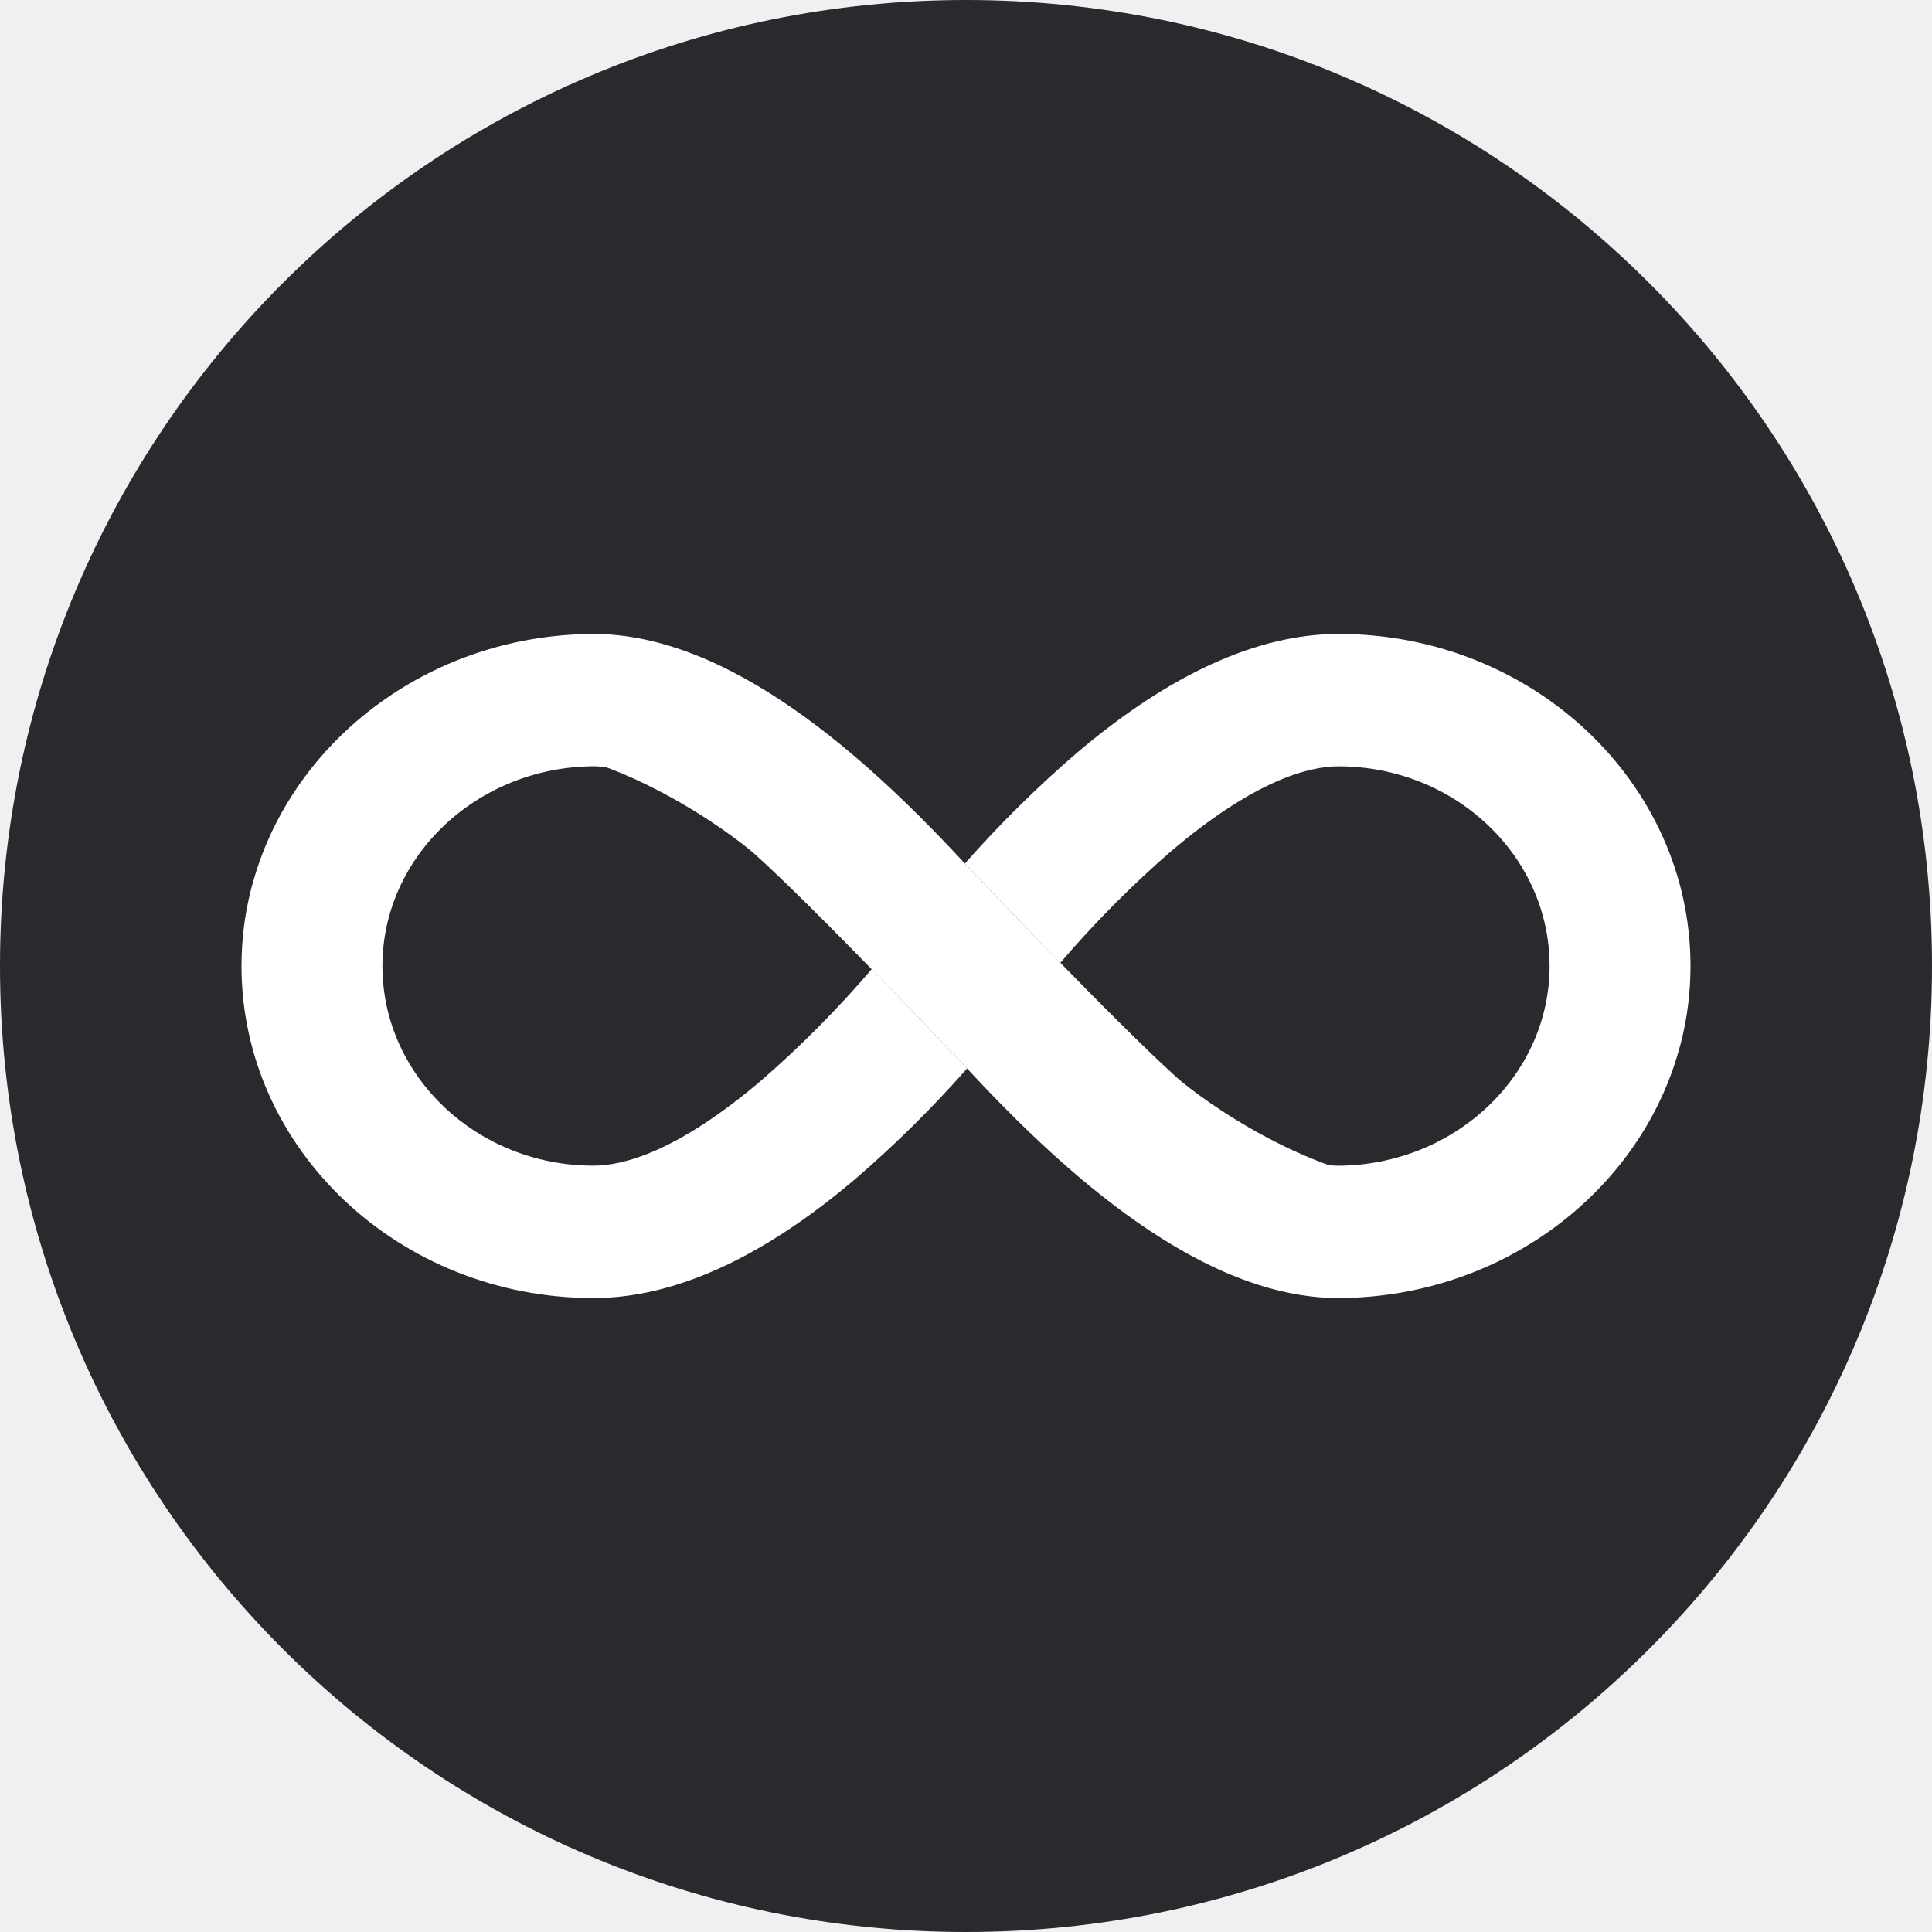
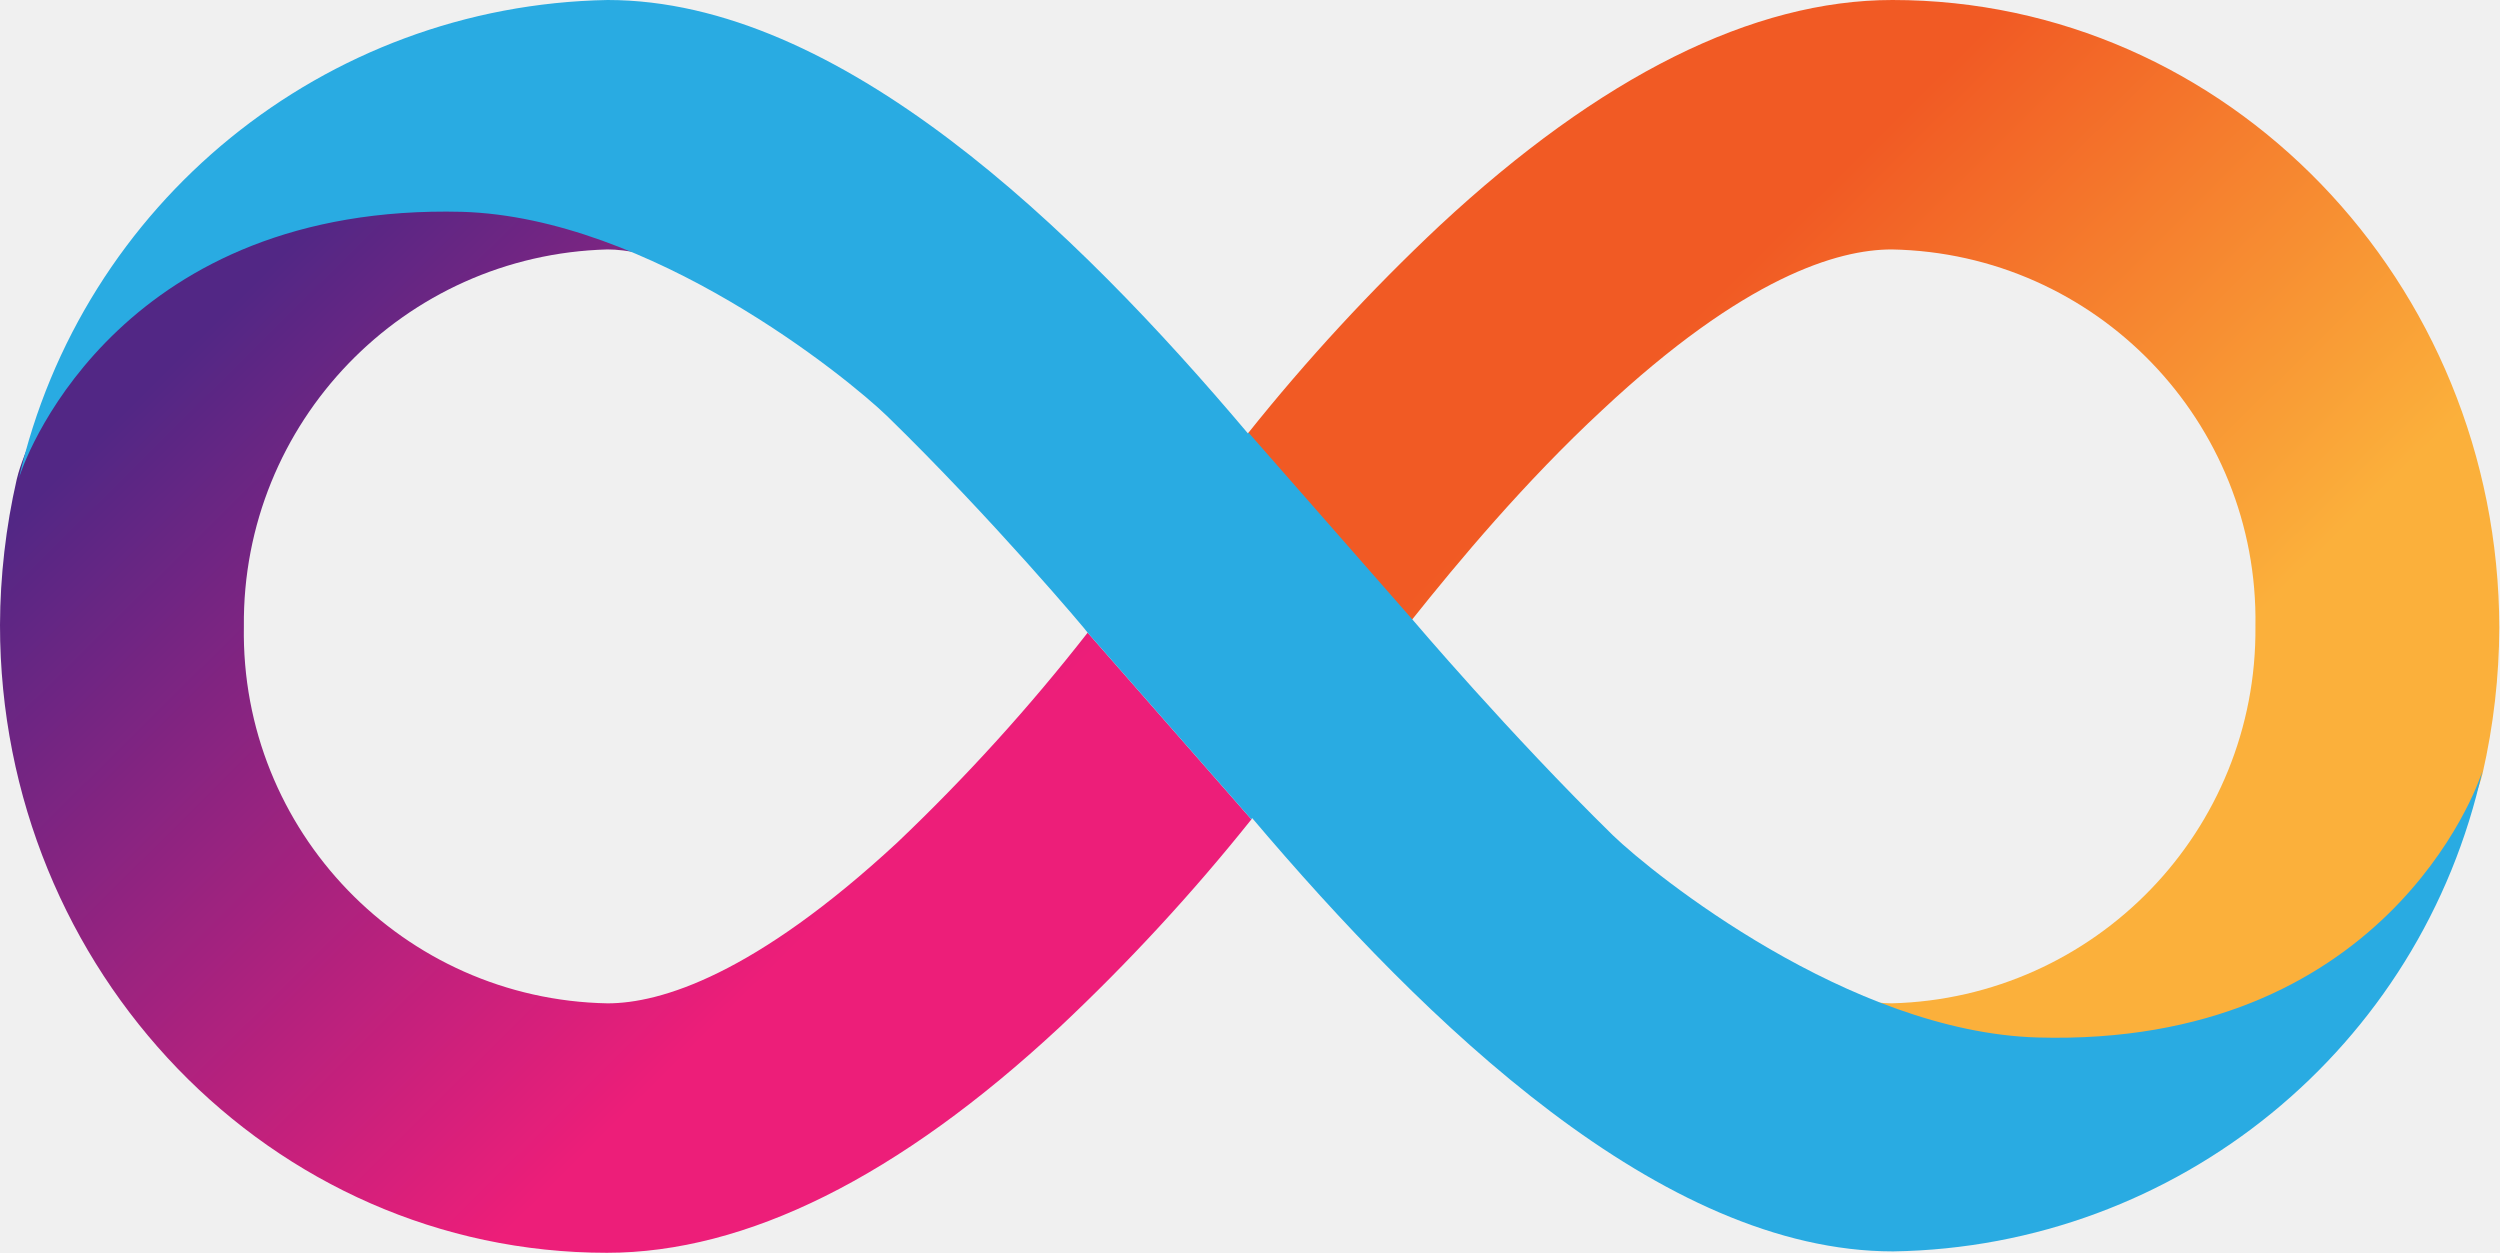
- <svg xmlns="http://www.w3.org/2000/svg" width="32" height="32" viewBox="0 0 32 32">
-   <g fill="none">
-     <circle fill="#292A2E" cx="16" cy="16" r="16" />
-     <g fill="#FFF">
-       <path d="M22.17 10.5c-1.34 0-2.803.667-4.348 1.982a19.032 19.032 0 00-1.843 1.824l.002.002.002-.002s.752.794 1.578 1.643a17.474 17.474 0 011.827-1.842c1.374-1.169 2.272-1.414 2.783-1.414 1.927 0 3.495 1.484 3.495 3.307 0 1.814-1.569 3.296-3.498 3.308-.088 0-.2-.01-.34-.04.562.235 1.166.405 1.742.405 3.533 0 4.223-2.237 4.27-2.396.105-.41.16-.837.16-1.276 0-3.034-2.615-5.501-5.83-5.501zm-12.34 11c1.34 0 2.803-.667 4.348-1.982a19.032 19.032 0 001.843-1.824l-.002-.002a.025.025 0 01-.002.002s-.752-.794-1.578-1.643a17.474 17.474 0 01-1.827 1.842c-1.374 1.169-2.272 1.414-2.783 1.414-1.927 0-3.495-1.484-3.495-3.307 0-1.814 1.569-3.296 3.498-3.308.088 0 .2.01.34.04-.562-.235-1.166-.405-1.742-.405-3.533 0-4.223 2.237-4.27 2.396-.105.41-.16.837-.16 1.276C4 19.033 6.615 21.5 9.83 21.5z" />
-       <path d="M23.563 19.617c-1.809-.043-3.689-1.427-4.072-1.771-.991-.89-3.278-3.297-3.457-3.486-1.676-1.822-3.948-3.86-6.205-3.86h-.005c-2.744.013-5.05 1.817-5.663 4.224.047-.159.948-2.439 4.267-2.36 1.809.044 3.698 1.447 4.081 1.79.991.89 3.279 3.298 3.457 3.487 1.676 1.821 3.948 3.859 6.205 3.859h.005c2.744-.013 5.05-1.817 5.663-4.224-.046.159-.957 2.42-4.276 2.341z" />
-     </g>
-   </g>
+ <svg xmlns="http://www.w3.org/2000/svg" version="1.1" x="0" y="0" viewBox="0 0 358.8 179.8" xml:space="preserve" enable-background="new 0 0 358.8 179.8">
+   <linearGradient id="a" gradientUnits="userSpaceOnUse" x1="224.8" y1="257.8" x2="348.1" y2="133.5" gradientTransform="matrix(1 0 0 -1 0 272)">
+     <stop offset=".2" stop-color="#f15a24" />
+     <stop offset=".7" stop-color="#fbb03b" />
+   </linearGradient>
+   <path d="M271.6 0c-20 0-41.9 10.9-65 32.4a285 285 0 0 0-27.5 29.8L202.6 89c6.7-8.4 16.2-19.8 27.3-30.1 20.5-19.2 33.9-23.1 41.6-23.1a53.2 53.2 0 0 1 52.2 54.1 53.6 53.6 0 0 1-52.2 54.1c-1.4 0-3-.2-5-.6a63.9 63.9 0 0 0 26 6.7c52.8 0 63.2-36.5 63.8-39.1a95.6 95.6 0 0 0 2.4-20.9C358.6 40.4 319.6 0 271.6 0z" fill="url(#a)" />
+   <linearGradient id="b" gradientUnits="userSpaceOnUse" x1="133.9" y1="106.4" x2="10.7" y2="230.7" gradientTransform="matrix(1 0 0 -1 0 272)">
+     <stop offset=".2" stop-color="#ed1e79" />
+     <stop offset=".9" stop-color="#522785" />
+   </linearGradient>
+   <path d="M87.1 179.8c20 0 41.9-10.9 65-32.4a285 285 0 0 0 27.5-29.8l-23.5-26.8a276.2 276.2 0 0 1-27.3 30.1c-20.5 19-34 23.1-41.6 23.1A53.2 53.2 0 0 1 35 89.9a53.6 53.6 0 0 1 52.2-54.1c1.4 0 3 .2 5 .6a63.9 63.9 0 0 0-26-6.7C13.4 29.6 3 66.1 2.4 68.8A95.6 95.6 0 0 0 0 89.7c0 49.7 39 90.1 87.1 90.1z" fill="url(#b)" />
+   <path d="M127.3 59.7c-5.8-5.6-34-28.5-61-29.3C18.1 29.2 4 64.2 2.7 68.7A88.3 88.3 0 0 1 87.2 0c33.3 0 67 32.7 91.9 62.2l.1-.1 23.5 26.8s14 16.5 28.8 31c5.8 5.6 33.9 28.2 60.9 29 49.5 1.4 63.2-35.6 63.9-38.4a88 88 0 0 1-84.6 69.1c-33.3 0-67-32.7-92-62.2l-.1.2-23.5-26.8c.1 0-13.9-16.6-28.8-31.1zM2.7 69.1l.1-.3-.1.3z" fill-rule="evenodd" clip-rule="evenodd" fill="#29abe2" />
</svg>
